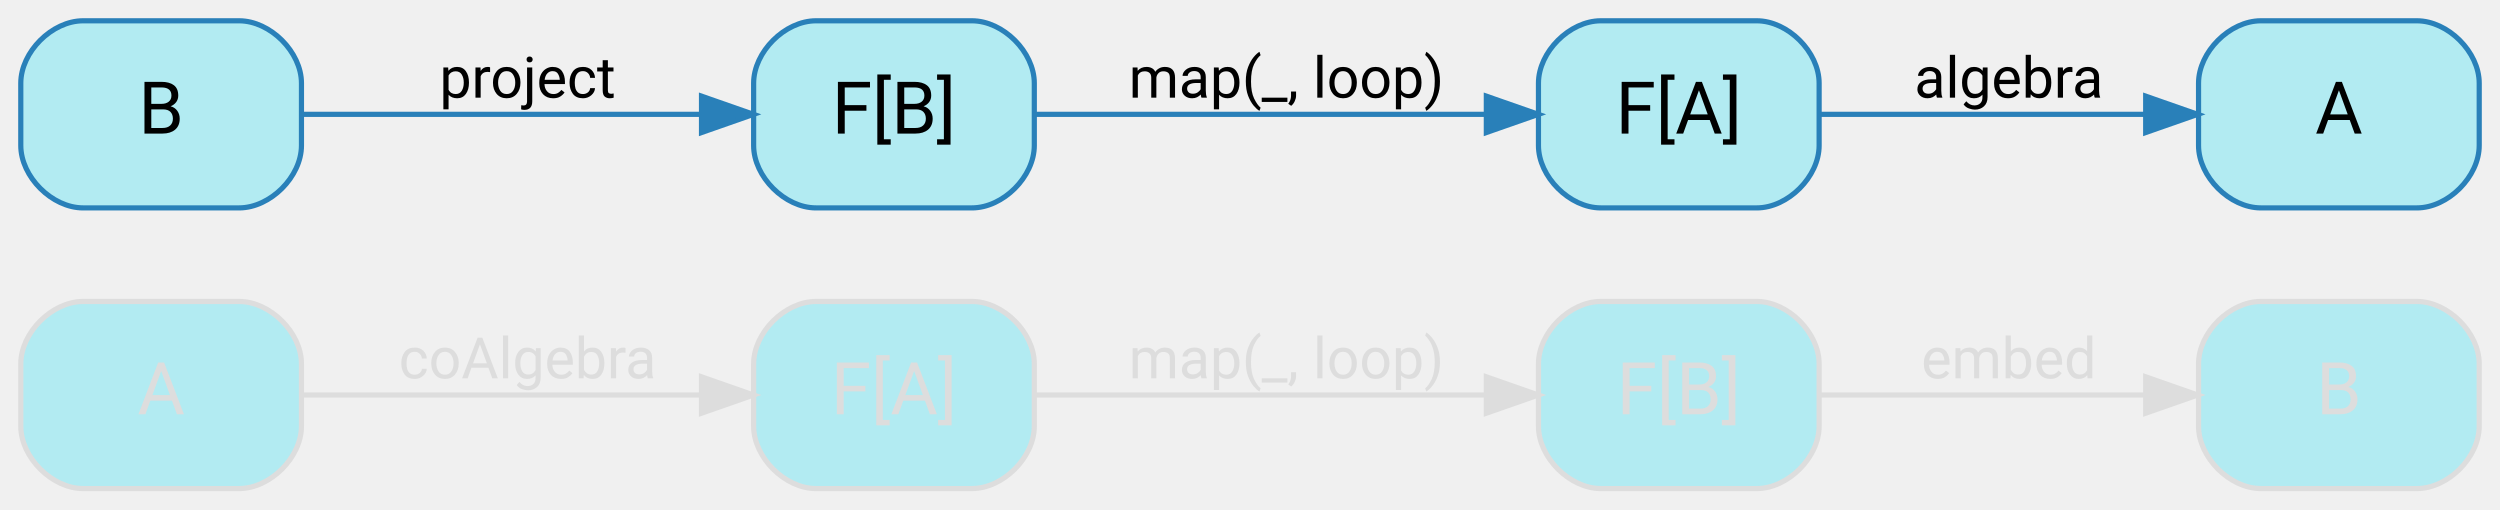
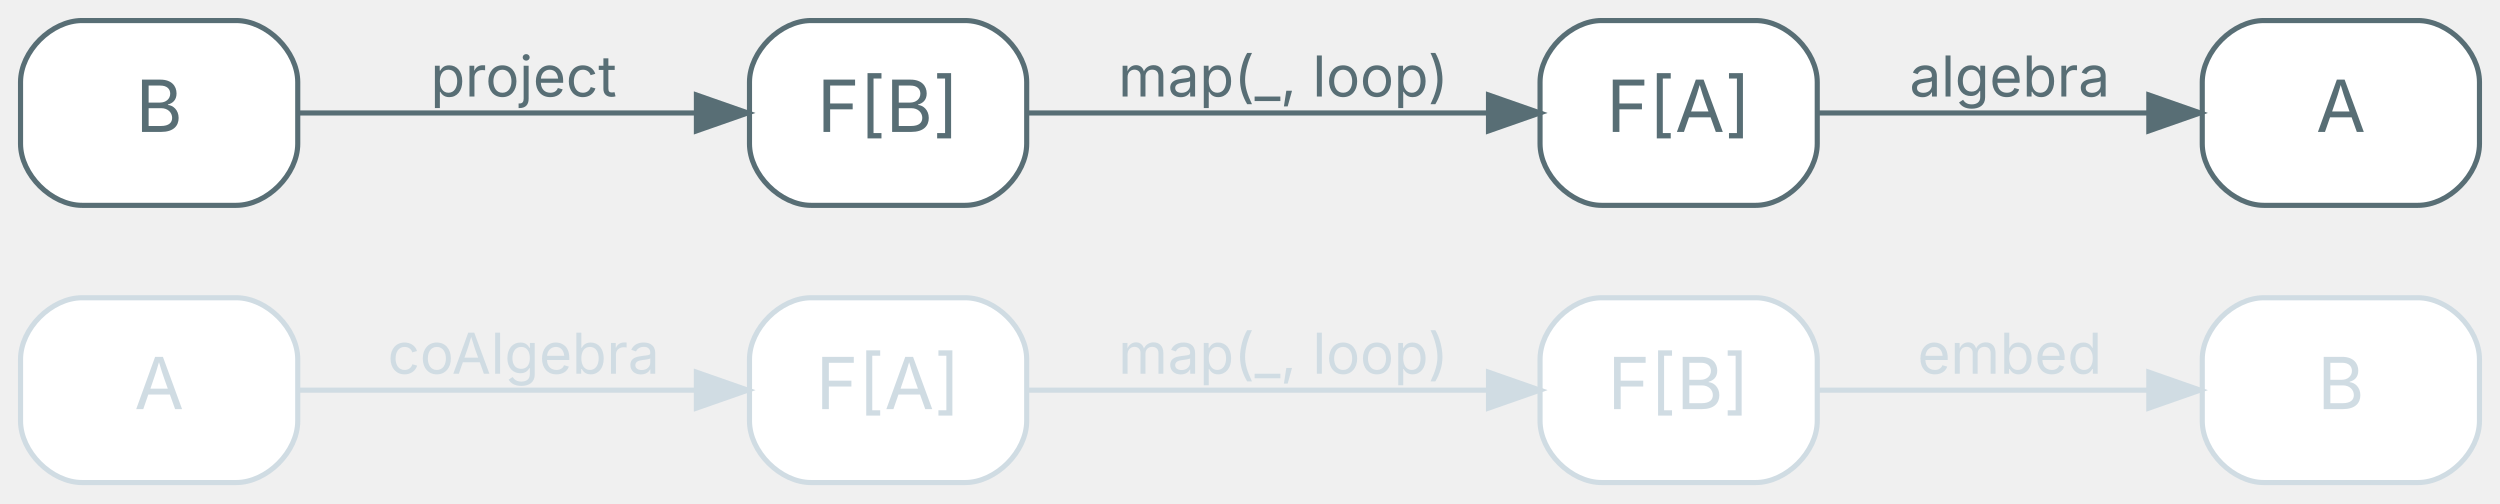
- <svg xmlns="http://www.w3.org/2000/svg" width="481pt" height="98pt" viewBox="0.00 0.00 481.00 98.00">
+ <svg xmlns="http://www.w3.org/2000/svg" width="487pt" height="98pt" viewBox="0.00 0.00 487.00 98.00">
  <g id="graph0" class="graph" transform="scale(1 1) rotate(0) translate(4 94)">
-     <g id="node1" class="node">
-       <path fill="#b2ebf2" stroke="#dddddd" d="M42,-36C42,-36 12,-36 12,-36 6,-36 0,-30 0,-24 0,-24 0,-12 0,-12 0,-6 6,0 12,0 12,0 42,0 42,0 48,0 54,-6 54,-12 54,-12 54,-24 54,-24 54,-30 48,-36 42,-36" />
-       <text text-anchor="middle" x="27" y="-14.3" font-family="Segoe UI,Roboto,Helvetica,Arial,sans-serif" font-size="14.00" fill="#dddddd">A</text>
+     <g id="node1" class="node disabled">
+       <path fill="#ffffff" stroke="#d0dce3" d="M42,-36C42,-36 12,-36 12,-36 6,-36 0,-30 0,-24 0,-24 0,-12 0,-12 0,-6 6,0 12,0 12,0 42,0 42,0 48,0 54,-6 54,-12 54,-12 54,-24 54,-24 54,-30 48,-36 42,-36" />
+       <text text-anchor="middle" x="27" y="-14.3" font-family="Inter,Arial" font-size="14.00" fill="#d0dce3">A</text>
    </g>
-     <g id="node3" class="node">
-       <path fill="#b2ebf2" stroke="#dddddd" d="M183,-36C183,-36 153,-36 153,-36 147,-36 141,-30 141,-24 141,-24 141,-12 141,-12 141,-6 147,0 153,0 153,0 183,0 183,0 189,0 195,-6 195,-12 195,-12 195,-24 195,-24 195,-30 189,-36 183,-36" />
-       <text text-anchor="middle" x="168" y="-14.3" font-family="Segoe UI,Roboto,Helvetica,Arial,sans-serif" font-size="14.00" fill="#dddddd">F[A]</text>
+     <g id="node3" class="node disabled">
+       <path fill="#ffffff" stroke="#d0dce3" d="M184,-36C184,-36 154,-36 154,-36 148,-36 142,-30 142,-24 142,-24 142,-12 142,-12 142,-6 148,0 154,0 154,0 184,0 184,0 190,0 196,-6 196,-12 196,-12 196,-24 196,-24 196,-30 190,-36 184,-36" />
+       <text text-anchor="middle" x="169" y="-14.3" font-family="Inter,Arial" font-size="14.00" fill="#d0dce3">F[A]</text>
    </g>
-     <g id="edge4" class="edge">
-       <path fill="none" stroke="#dddddd" d="M54.14,-18C75.79,-18 106.78,-18 130.81,-18" />
-       <polygon fill="#dddddd" stroke="#dddddd" points="130.97,-21.5 140.97,-18 130.97,-14.5 130.97,-21.5" />
-       <text text-anchor="middle" x="97.5" y="-21.2" font-family="Segoe UI,Roboto,Helvetica,Arial,sans-serif" font-size="11.00" fill="#dddddd">coAlgebra</text>
+     <g id="edge4" class="edge disabled">
+       <path fill="none" stroke="#d0dce3" d="M54,-18C75.77,-18 107.08,-18 131.38,-18" />
+       <polygon fill="#d0dce3" stroke="#d0dce3" points="131.66,-21.5 141.66,-18 131.66,-14.5 131.66,-21.5" />
+       <text text-anchor="middle" x="98" y="-21.2" font-family="Inter,Arial" font-size="11.00" fill="#d0dce3">coAlgebra</text>
    </g>
    <g id="node2" class="node">
-       <path fill="#b2ebf2" stroke="#2980b9" d="M42,-90C42,-90 12,-90 12,-90 6,-90 0,-84 0,-78 0,-78 0,-66 0,-66 0,-60 6,-54 12,-54 12,-54 42,-54 42,-54 48,-54 54,-60 54,-66 54,-66 54,-78 54,-78 54,-84 48,-90 42,-90" />
-       <text text-anchor="middle" x="27" y="-68.3" font-family="Segoe UI,Roboto,Helvetica,Arial,sans-serif" font-size="14.00" fill="#000000">B</text>
+       <path fill="#ffffff" stroke="#586e75" d="M42,-90C42,-90 12,-90 12,-90 6,-90 0,-84 0,-78 0,-78 0,-66 0,-66 0,-60 6,-54 12,-54 12,-54 42,-54 42,-54 48,-54 54,-60 54,-66 54,-66 54,-78 54,-78 54,-84 48,-90 42,-90" />
+       <text text-anchor="middle" x="27" y="-68.3" font-family="Inter,Arial" font-size="14.00" fill="#586e75">B</text>
    </g>
    <g id="node4" class="node">
-       <path fill="#b2ebf2" stroke="#2980b9" d="M183,-90C183,-90 153,-90 153,-90 147,-90 141,-84 141,-78 141,-78 141,-66 141,-66 141,-60 147,-54 153,-54 153,-54 183,-54 183,-54 189,-54 195,-60 195,-66 195,-66 195,-78 195,-78 195,-84 189,-90 183,-90" />
-       <text text-anchor="middle" x="168" y="-68.3" font-family="Segoe UI,Roboto,Helvetica,Arial,sans-serif" font-size="14.00" fill="#000000">F[B]</text>
+       <path fill="#ffffff" stroke="#586e75" d="M184,-90C184,-90 154,-90 154,-90 148,-90 142,-84 142,-78 142,-78 142,-66 142,-66 142,-60 148,-54 154,-54 154,-54 184,-54 184,-54 190,-54 196,-60 196,-66 196,-66 196,-78 196,-78 196,-84 190,-90 184,-90" />
+       <text text-anchor="middle" x="169" y="-68.3" font-family="Inter,Arial" font-size="14.00" fill="#586e75">F[B]</text>
    </g>
    <g id="edge1" class="edge">
-       <path fill="none" stroke="#2980b9" d="M54.14,-72C75.79,-72 106.78,-72 130.81,-72" />
-       <polygon fill="#2980b9" stroke="#2980b9" points="130.97,-75.5 140.97,-72 130.97,-68.5 130.97,-75.5" />
-       <text text-anchor="middle" x="97.5" y="-75.2" font-family="Segoe UI,Roboto,Helvetica,Arial,sans-serif" font-size="11.00" fill="#000000">project</text>
+       <path fill="none" stroke="#586e75" d="M54,-72C75.77,-72 107.08,-72 131.38,-72" />
+       <polygon fill="#586e75" stroke="#586e75" points="131.66,-75.5 141.66,-72 131.66,-68.5 131.66,-75.5" />
+       <text text-anchor="middle" x="98" y="-75.2" font-family="Inter,Arial" font-size="11.00" fill="#586e75">project</text>
    </g>
-     <g id="node5" class="node">
-       <path fill="#b2ebf2" stroke="#dddddd" d="M334,-36C334,-36 304,-36 304,-36 298,-36 292,-30 292,-24 292,-24 292,-12 292,-12 292,-6 298,0 304,0 304,0 334,0 334,0 340,0 346,-6 346,-12 346,-12 346,-24 346,-24 346,-30 340,-36 334,-36" />
-       <text text-anchor="middle" x="319" y="-14.3" font-family="Segoe UI,Roboto,Helvetica,Arial,sans-serif" font-size="14.00" fill="#dddddd">F[B]</text>
+     <g id="node5" class="node disabled">
+       <path fill="#ffffff" stroke="#d0dce3" d="M338,-36C338,-36 308,-36 308,-36 302,-36 296,-30 296,-24 296,-24 296,-12 296,-12 296,-6 302,0 308,0 308,0 338,0 338,0 344,0 350,-6 350,-12 350,-12 350,-24 350,-24 350,-30 344,-36 338,-36" />
+       <text text-anchor="middle" x="323" y="-14.3" font-family="Inter,Arial" font-size="14.00" fill="#d0dce3">F[B]</text>
    </g>
-     <g id="edge5" class="edge">
-       <path fill="none" stroke="#dddddd" d="M195.3,-18C219.34,-18 255.12,-18 281.85,-18" />
-       <polygon fill="#dddddd" stroke="#dddddd" points="281.97,-21.5 291.97,-18 281.97,-14.5 281.97,-21.5" />
-       <text text-anchor="middle" x="243.5" y="-21.2" font-family="Segoe UI,Roboto,Helvetica,Arial,sans-serif" font-size="11.00" fill="#dddddd">map(_, loop)</text>
+     <g id="edge5" class="edge disabled">
+       <path fill="none" stroke="#d0dce3" d="M196.13,-18C220.89,-18 258.3,-18 285.9,-18" />
+       <polygon fill="#d0dce3" stroke="#d0dce3" points="285.96,-21.5 295.96,-18 285.96,-14.5 285.96,-21.5" />
+       <text text-anchor="middle" x="246" y="-21.2" font-family="Inter,Arial" font-size="11.00" fill="#d0dce3">map(_, loop)</text>
    </g>
    <g id="node6" class="node">
-       <path fill="#b2ebf2" stroke="#2980b9" d="M334,-90C334,-90 304,-90 304,-90 298,-90 292,-84 292,-78 292,-78 292,-66 292,-66 292,-60 298,-54 304,-54 304,-54 334,-54 334,-54 340,-54 346,-60 346,-66 346,-66 346,-78 346,-78 346,-84 340,-90 334,-90" />
-       <text text-anchor="middle" x="319" y="-68.3" font-family="Segoe UI,Roboto,Helvetica,Arial,sans-serif" font-size="14.00" fill="#000000">F[A]</text>
+       <path fill="#ffffff" stroke="#586e75" d="M338,-90C338,-90 308,-90 308,-90 302,-90 296,-84 296,-78 296,-78 296,-66 296,-66 296,-60 302,-54 308,-54 308,-54 338,-54 338,-54 344,-54 350,-60 350,-66 350,-66 350,-78 350,-78 350,-84 344,-90 338,-90" />
+       <text text-anchor="middle" x="323" y="-68.3" font-family="Inter,Arial" font-size="14.00" fill="#586e75">F[A]</text>
    </g>
    <g id="edge2" class="edge">
-       <path fill="none" stroke="#2980b9" d="M195.3,-72C219.34,-72 255.12,-72 281.85,-72" />
-       <polygon fill="#2980b9" stroke="#2980b9" points="281.97,-75.5 291.97,-72 281.97,-68.5 281.97,-75.5" />
-       <text text-anchor="middle" x="243.5" y="-75.2" font-family="Segoe UI,Roboto,Helvetica,Arial,sans-serif" font-size="11.00" fill="#000000">map(_, loop)</text>
+       <path fill="none" stroke="#586e75" d="M196.13,-72C220.89,-72 258.3,-72 285.9,-72" />
+       <polygon fill="#586e75" stroke="#586e75" points="285.96,-75.5 295.96,-72 285.96,-68.5 285.96,-75.5" />
+       <text text-anchor="middle" x="246" y="-75.2" font-family="Inter,Arial" font-size="11.00" fill="#586e75">map(_, loop)</text>
    </g>
-     <g id="node7" class="node">
-       <path fill="#b2ebf2" stroke="#dddddd" d="M461,-36C461,-36 431,-36 431,-36 425,-36 419,-30 419,-24 419,-24 419,-12 419,-12 419,-6 425,0 431,0 431,0 461,0 461,0 467,0 473,-6 473,-12 473,-12 473,-24 473,-24 473,-30 467,-36 461,-36" />
-       <text text-anchor="middle" x="446" y="-14.3" font-family="Segoe UI,Roboto,Helvetica,Arial,sans-serif" font-size="14.00" fill="#dddddd">B</text>
+     <g id="node7" class="node disabled">
+       <path fill="#ffffff" stroke="#d0dce3" d="M467,-36C467,-36 437,-36 437,-36 431,-36 425,-30 425,-24 425,-24 425,-12 425,-12 425,-6 431,0 437,0 437,0 467,0 467,0 473,0 479,-6 479,-12 479,-12 479,-24 479,-24 479,-30 473,-36 467,-36" />
+       <text text-anchor="middle" x="452" y="-14.3" font-family="Inter,Arial" font-size="14.00" fill="#d0dce3">B</text>
    </g>
-     <g id="edge6" class="edge">
-       <path fill="none" stroke="#dddddd" d="M346.2,-18C364.37,-18 388.8,-18 408.82,-18" />
-       <polygon fill="#dddddd" stroke="#dddddd" points="408.83,-21.5 418.83,-18 408.83,-14.5 408.83,-21.5" />
-       <text text-anchor="middle" x="382.5" y="-21.2" font-family="Segoe UI,Roboto,Helvetica,Arial,sans-serif" font-size="11.00" fill="#dddddd">embed</text>
+     <g id="edge6" class="edge disabled">
+       <path fill="none" stroke="#d0dce3" d="M350.01,-18C368.63,-18 393.96,-18 414.59,-18" />
+       <polygon fill="#d0dce3" stroke="#d0dce3" points="414.59,-21.5 424.59,-18 414.59,-14.5 414.59,-21.5" />
+       <text text-anchor="middle" x="387.5" y="-21.2" font-family="Inter,Arial" font-size="11.00" fill="#d0dce3">embed</text>
    </g>
    <g id="node8" class="node">
-       <path fill="#b2ebf2" stroke="#2980b9" d="M461,-90C461,-90 431,-90 431,-90 425,-90 419,-84 419,-78 419,-78 419,-66 419,-66 419,-60 425,-54 431,-54 431,-54 461,-54 461,-54 467,-54 473,-60 473,-66 473,-66 473,-78 473,-78 473,-84 467,-90 461,-90" />
-       <text text-anchor="middle" x="446" y="-68.3" font-family="Segoe UI,Roboto,Helvetica,Arial,sans-serif" font-size="14.00" fill="#000000">A</text>
+       <path fill="#ffffff" stroke="#586e75" d="M467,-90C467,-90 437,-90 437,-90 431,-90 425,-84 425,-78 425,-78 425,-66 425,-66 425,-60 431,-54 437,-54 437,-54 467,-54 467,-54 473,-54 479,-60 479,-66 479,-66 479,-78 479,-78 479,-84 473,-90 467,-90" />
+       <text text-anchor="middle" x="452" y="-68.3" font-family="Inter,Arial" font-size="14.00" fill="#586e75">A</text>
    </g>
    <g id="edge3" class="edge">
-       <path fill="none" stroke="#2980b9" d="M346.2,-72C364.37,-72 388.8,-72 408.82,-72" />
-       <polygon fill="#2980b9" stroke="#2980b9" points="408.83,-75.5 418.83,-72 408.83,-68.5 408.83,-75.5" />
-       <text text-anchor="middle" x="382.5" y="-75.2" font-family="Segoe UI,Roboto,Helvetica,Arial,sans-serif" font-size="11.00" fill="#000000">algebra</text>
+       <path fill="none" stroke="#586e75" d="M350.01,-72C368.63,-72 393.96,-72 414.59,-72" />
+       <polygon fill="#586e75" stroke="#586e75" points="414.59,-75.5 424.59,-72 414.59,-68.5 414.59,-75.5" />
+       <text text-anchor="middle" x="387.5" y="-75.2" font-family="Inter,Arial" font-size="11.00" fill="#586e75">algebra</text>
    </g>
  </g>
</svg>
